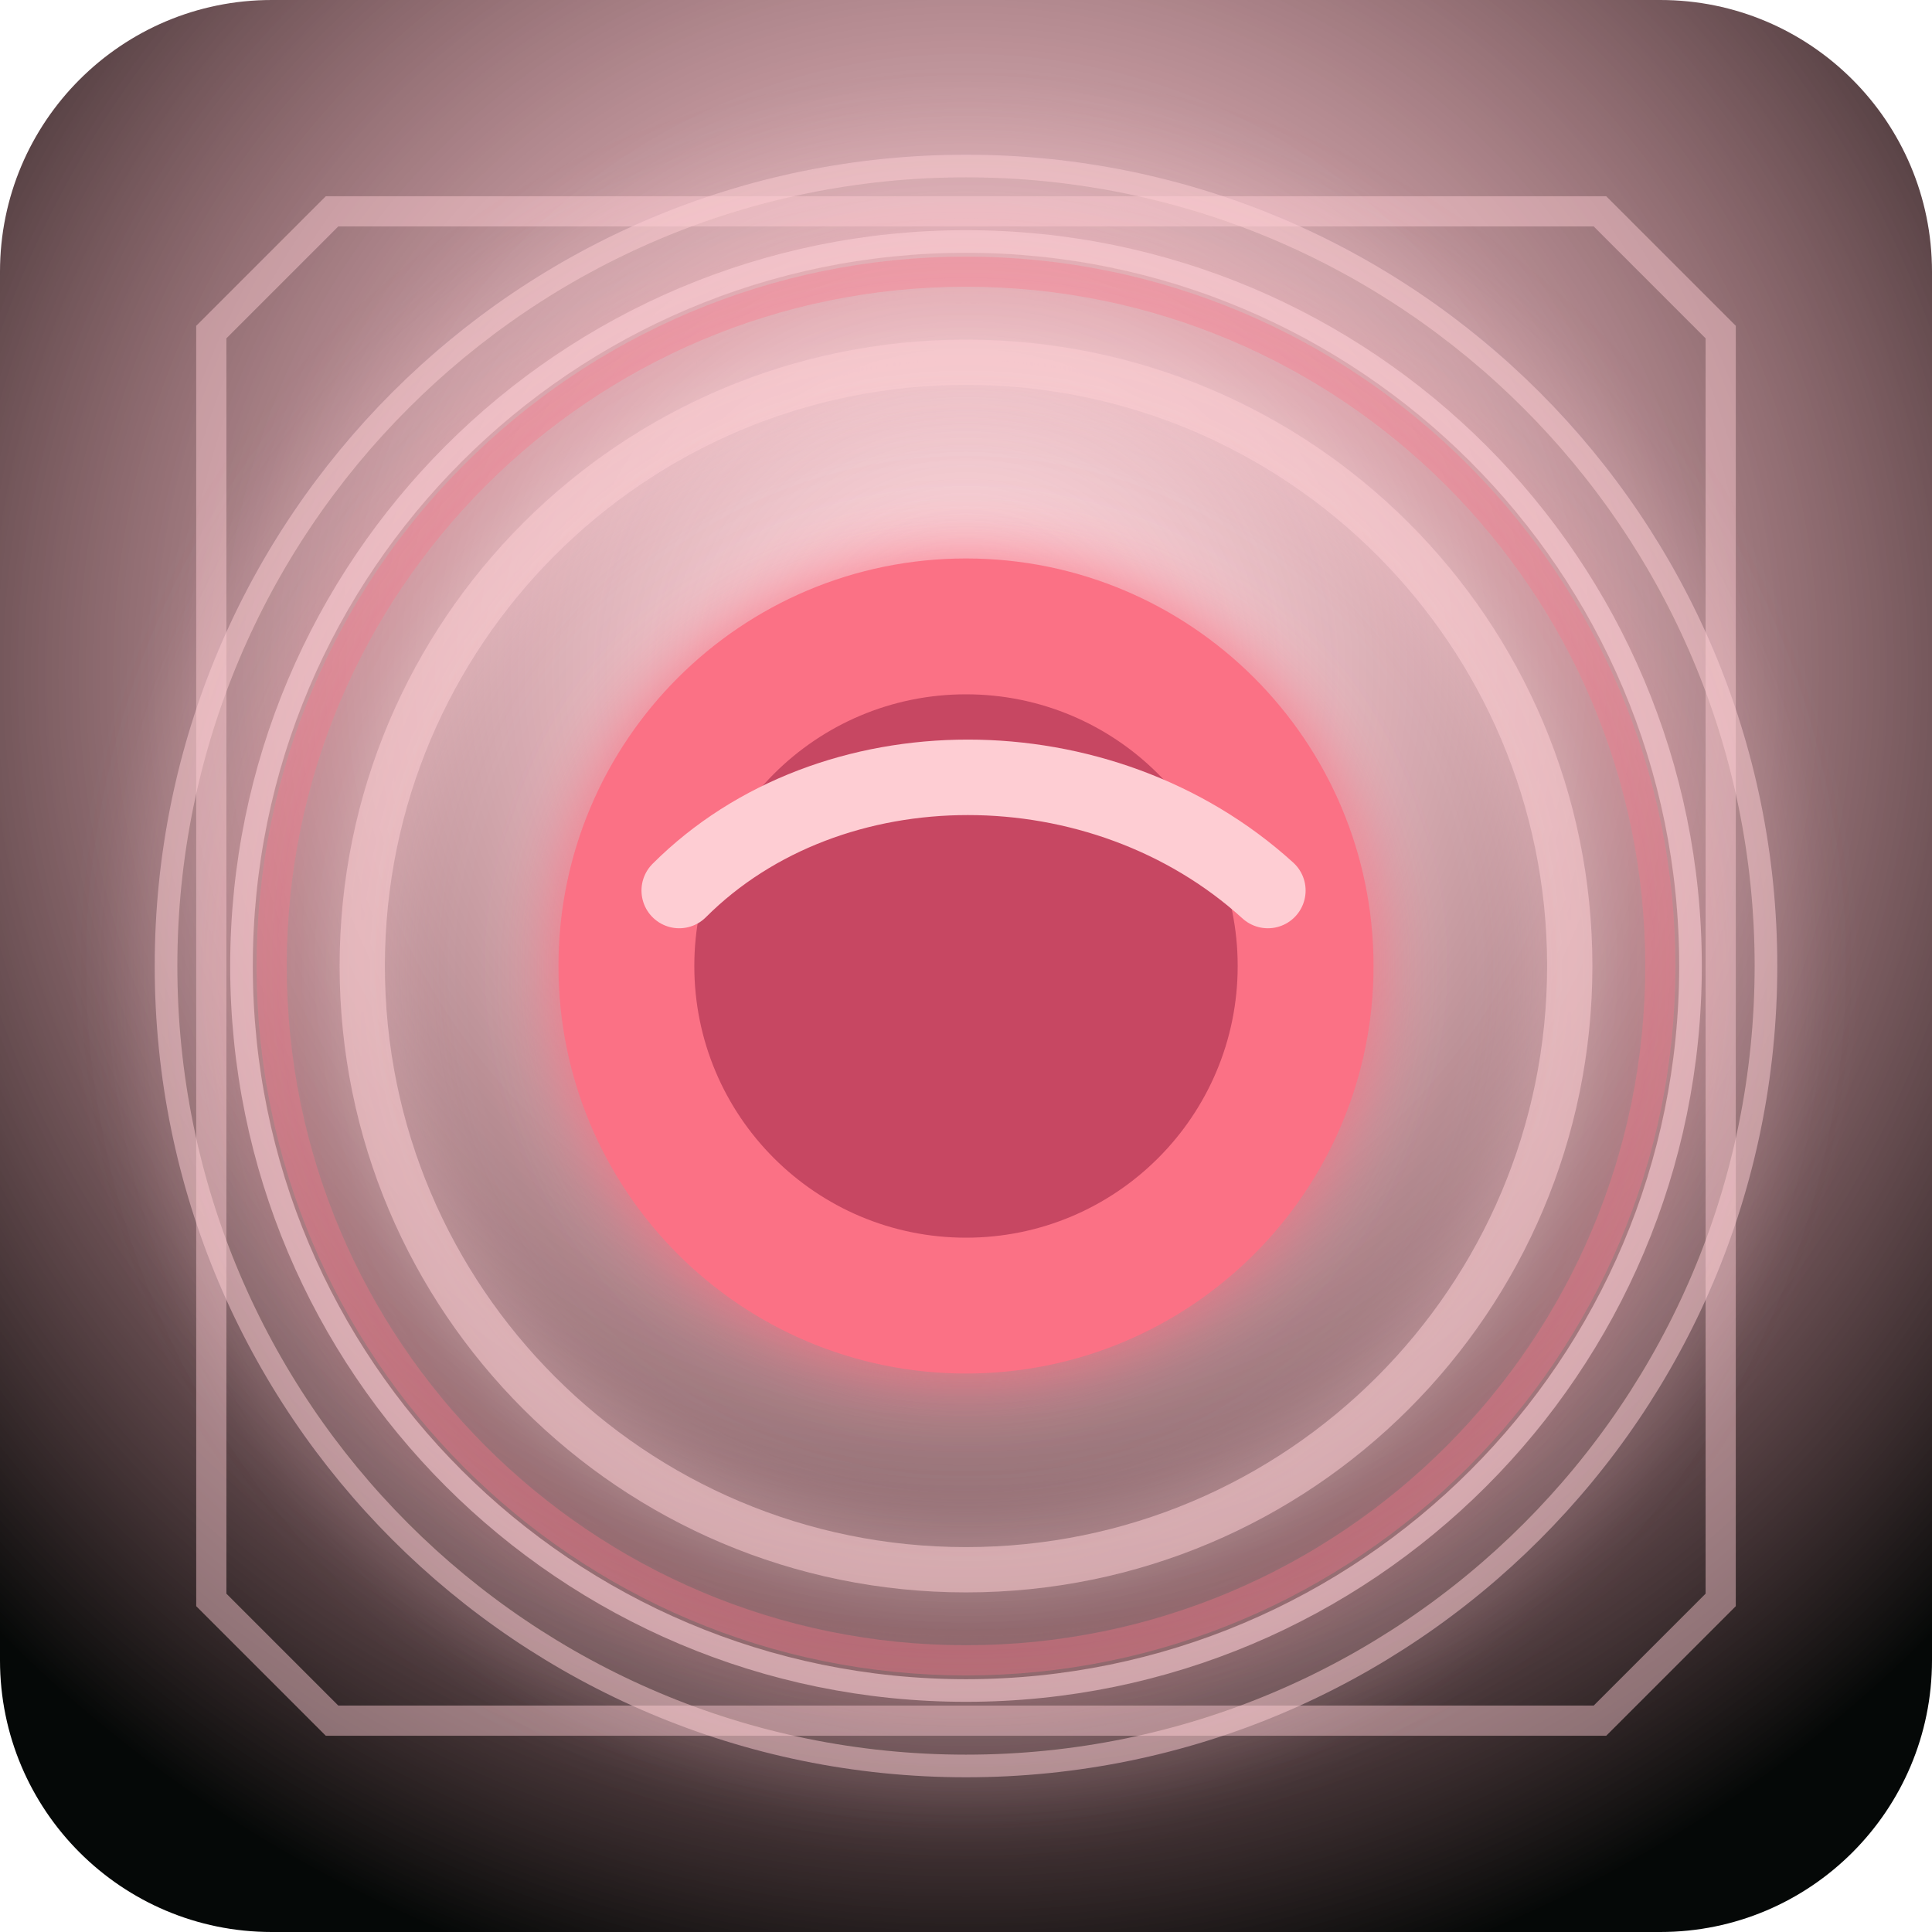
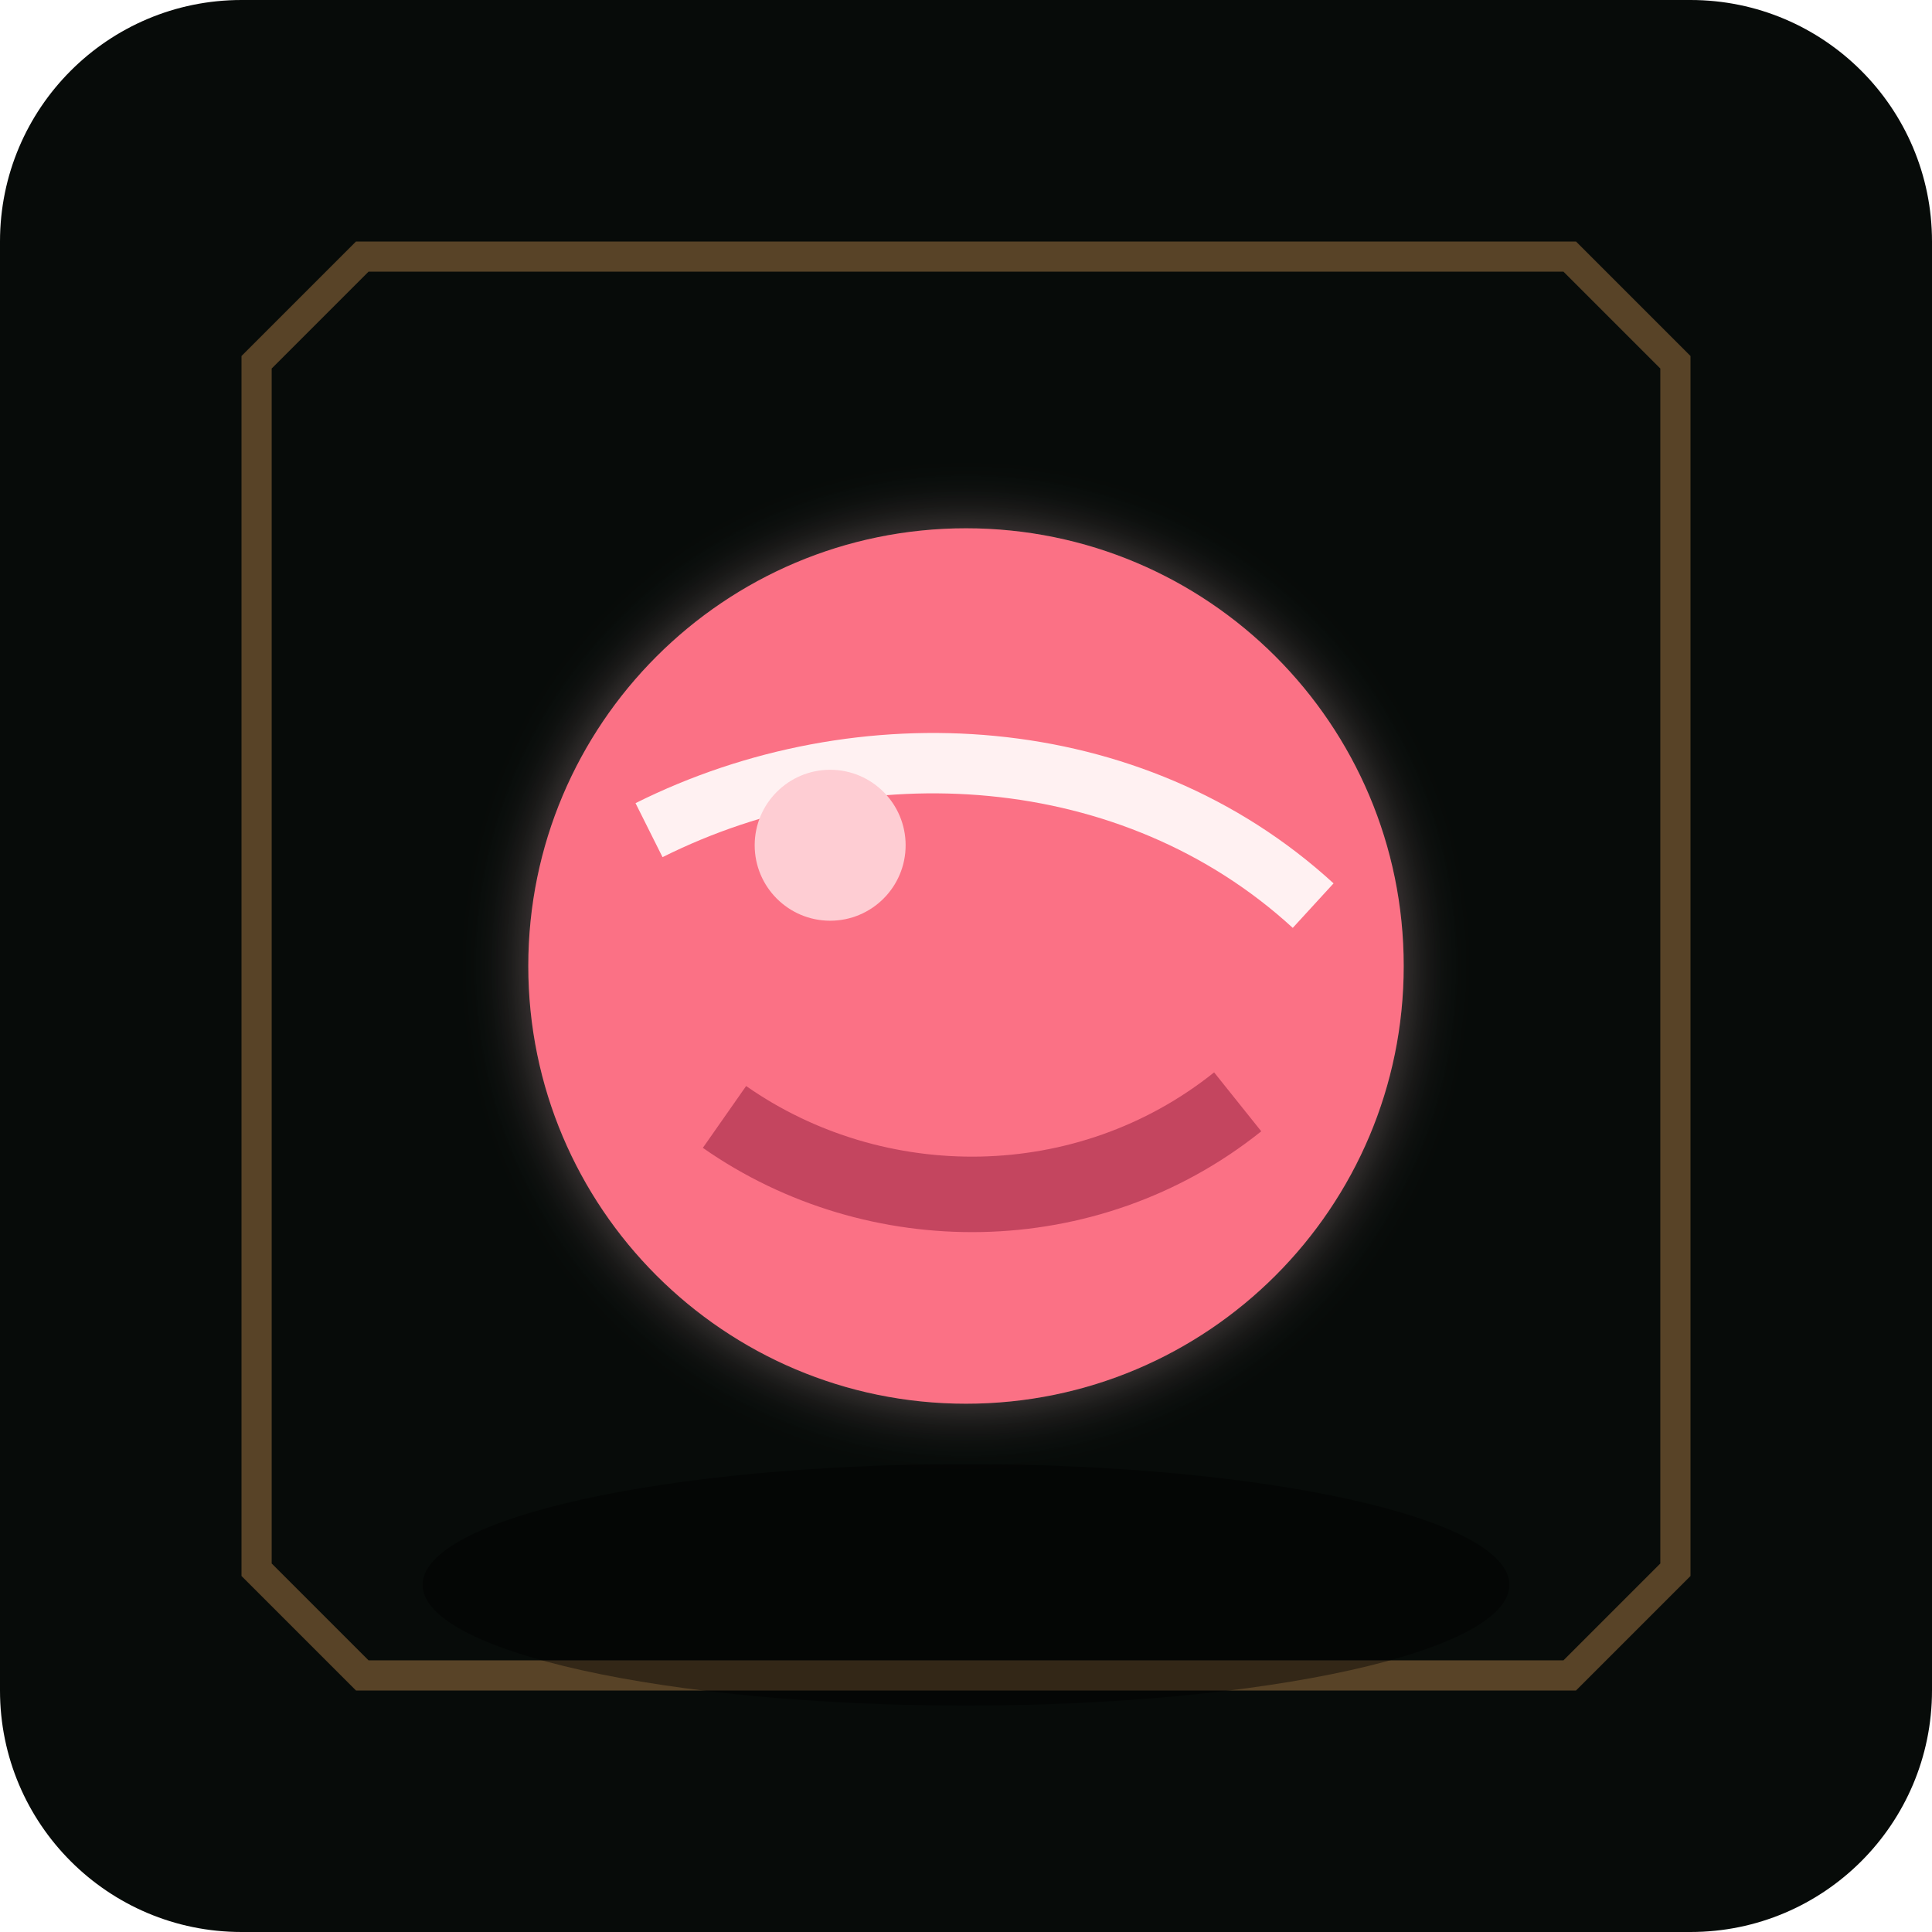
<svg xmlns="http://www.w3.org/2000/svg" viewBox="0 0 128 128" role="img" aria-label="duong-the-dan">
  <defs>
-     <radialGradient id="bg" cx="50%" cy="35%" r="70%">
-       <stop offset="0" stop-color="#fb7185" stop-opacity=".22" />
-       <stop offset="1" stop-color="#050807" />
-     </radialGradient>
-     <filter id="glow">
-       <feGaussianBlur stdDeviation="2.4" result="b" />
-       <feMerge>
-         <feMergeNode in="b" />
-         <feMergeNode in="SourceGraphic" />
-       </feMerge>
+     <filter id="s" x="-30%" y="-30%" width="160%" height="160%">
+       <feDropShadow dx="0" dy="4" stdDeviation="4" flood-color="#000" flood-opacity=".55" />
+       <feDropShadow dx="0" dy="0" stdDeviation="2" flood-color="#fecdd3" flood-opacity=".35" />
    </filter>
  </defs>
-   <rect width="128" height="128" rx="18" fill="url(#bg)" />
-   <path d="M14 22 L22 14 H106 L114 22 V106 L106 114 H22 L14 106Z" fill="none" stroke="#fecdd3" stroke-opacity=".46" stroke-width="2" />
-   <g filter="url(#glow)">
-     <circle cx="64" cy="64" r="48" stroke="#fecdd3" stroke-width="1.5" fill="none" opacity=".6" />
-     <circle cx="64" cy="64" r="53" stroke="#fecdd3" stroke-width="1.5" fill="none" opacity=".5" />
-     <circle cx="64" cy="64" r="27" fill="#fb7185" />
-     <circle cx="64" cy="64" r="18" fill="#881337" opacity=".45" />
-     <path d="M45 59 C55 49 73 49 84 59" stroke="#fecdd3" stroke-width="5" fill="none" stroke-linecap="round" />
-     <circle cx="64" cy="64" r="40" stroke="#fecdd3" stroke-width="3" fill="none" opacity=".55" />
-     <circle cx="64" cy="64" r="46" stroke="#fb7185" stroke-width="2" fill="none" opacity=".35" />
+   <rect width="128" height="128" rx="16" fill="#070b09" />
+   <path d="M17 24 L24 17 H104 L111 24 V104 L104 111 H24 L17 104Z" fill="none" stroke="#b8864b" stroke-opacity=".46" stroke-width="2" />
+   <ellipse cx="64" cy="105" rx="36" ry="8" fill="#000" opacity=".42" />
+   <g filter="url(#s)">
+     <circle cx="64" cy="64" r="29" fill="#fb7185" />
+     <path d="M43 55 C57 48 75 49 87 60" stroke="#fff1f2" stroke-width="4" fill="none" />
+     <path d="M48 74 C58 81 72 81 82 73" stroke="#881337" stroke-width="5" fill="none" opacity=".48" />
+     <circle cx="55" cy="56" r="5" fill="#fecdd3" />
  </g>
</svg>
